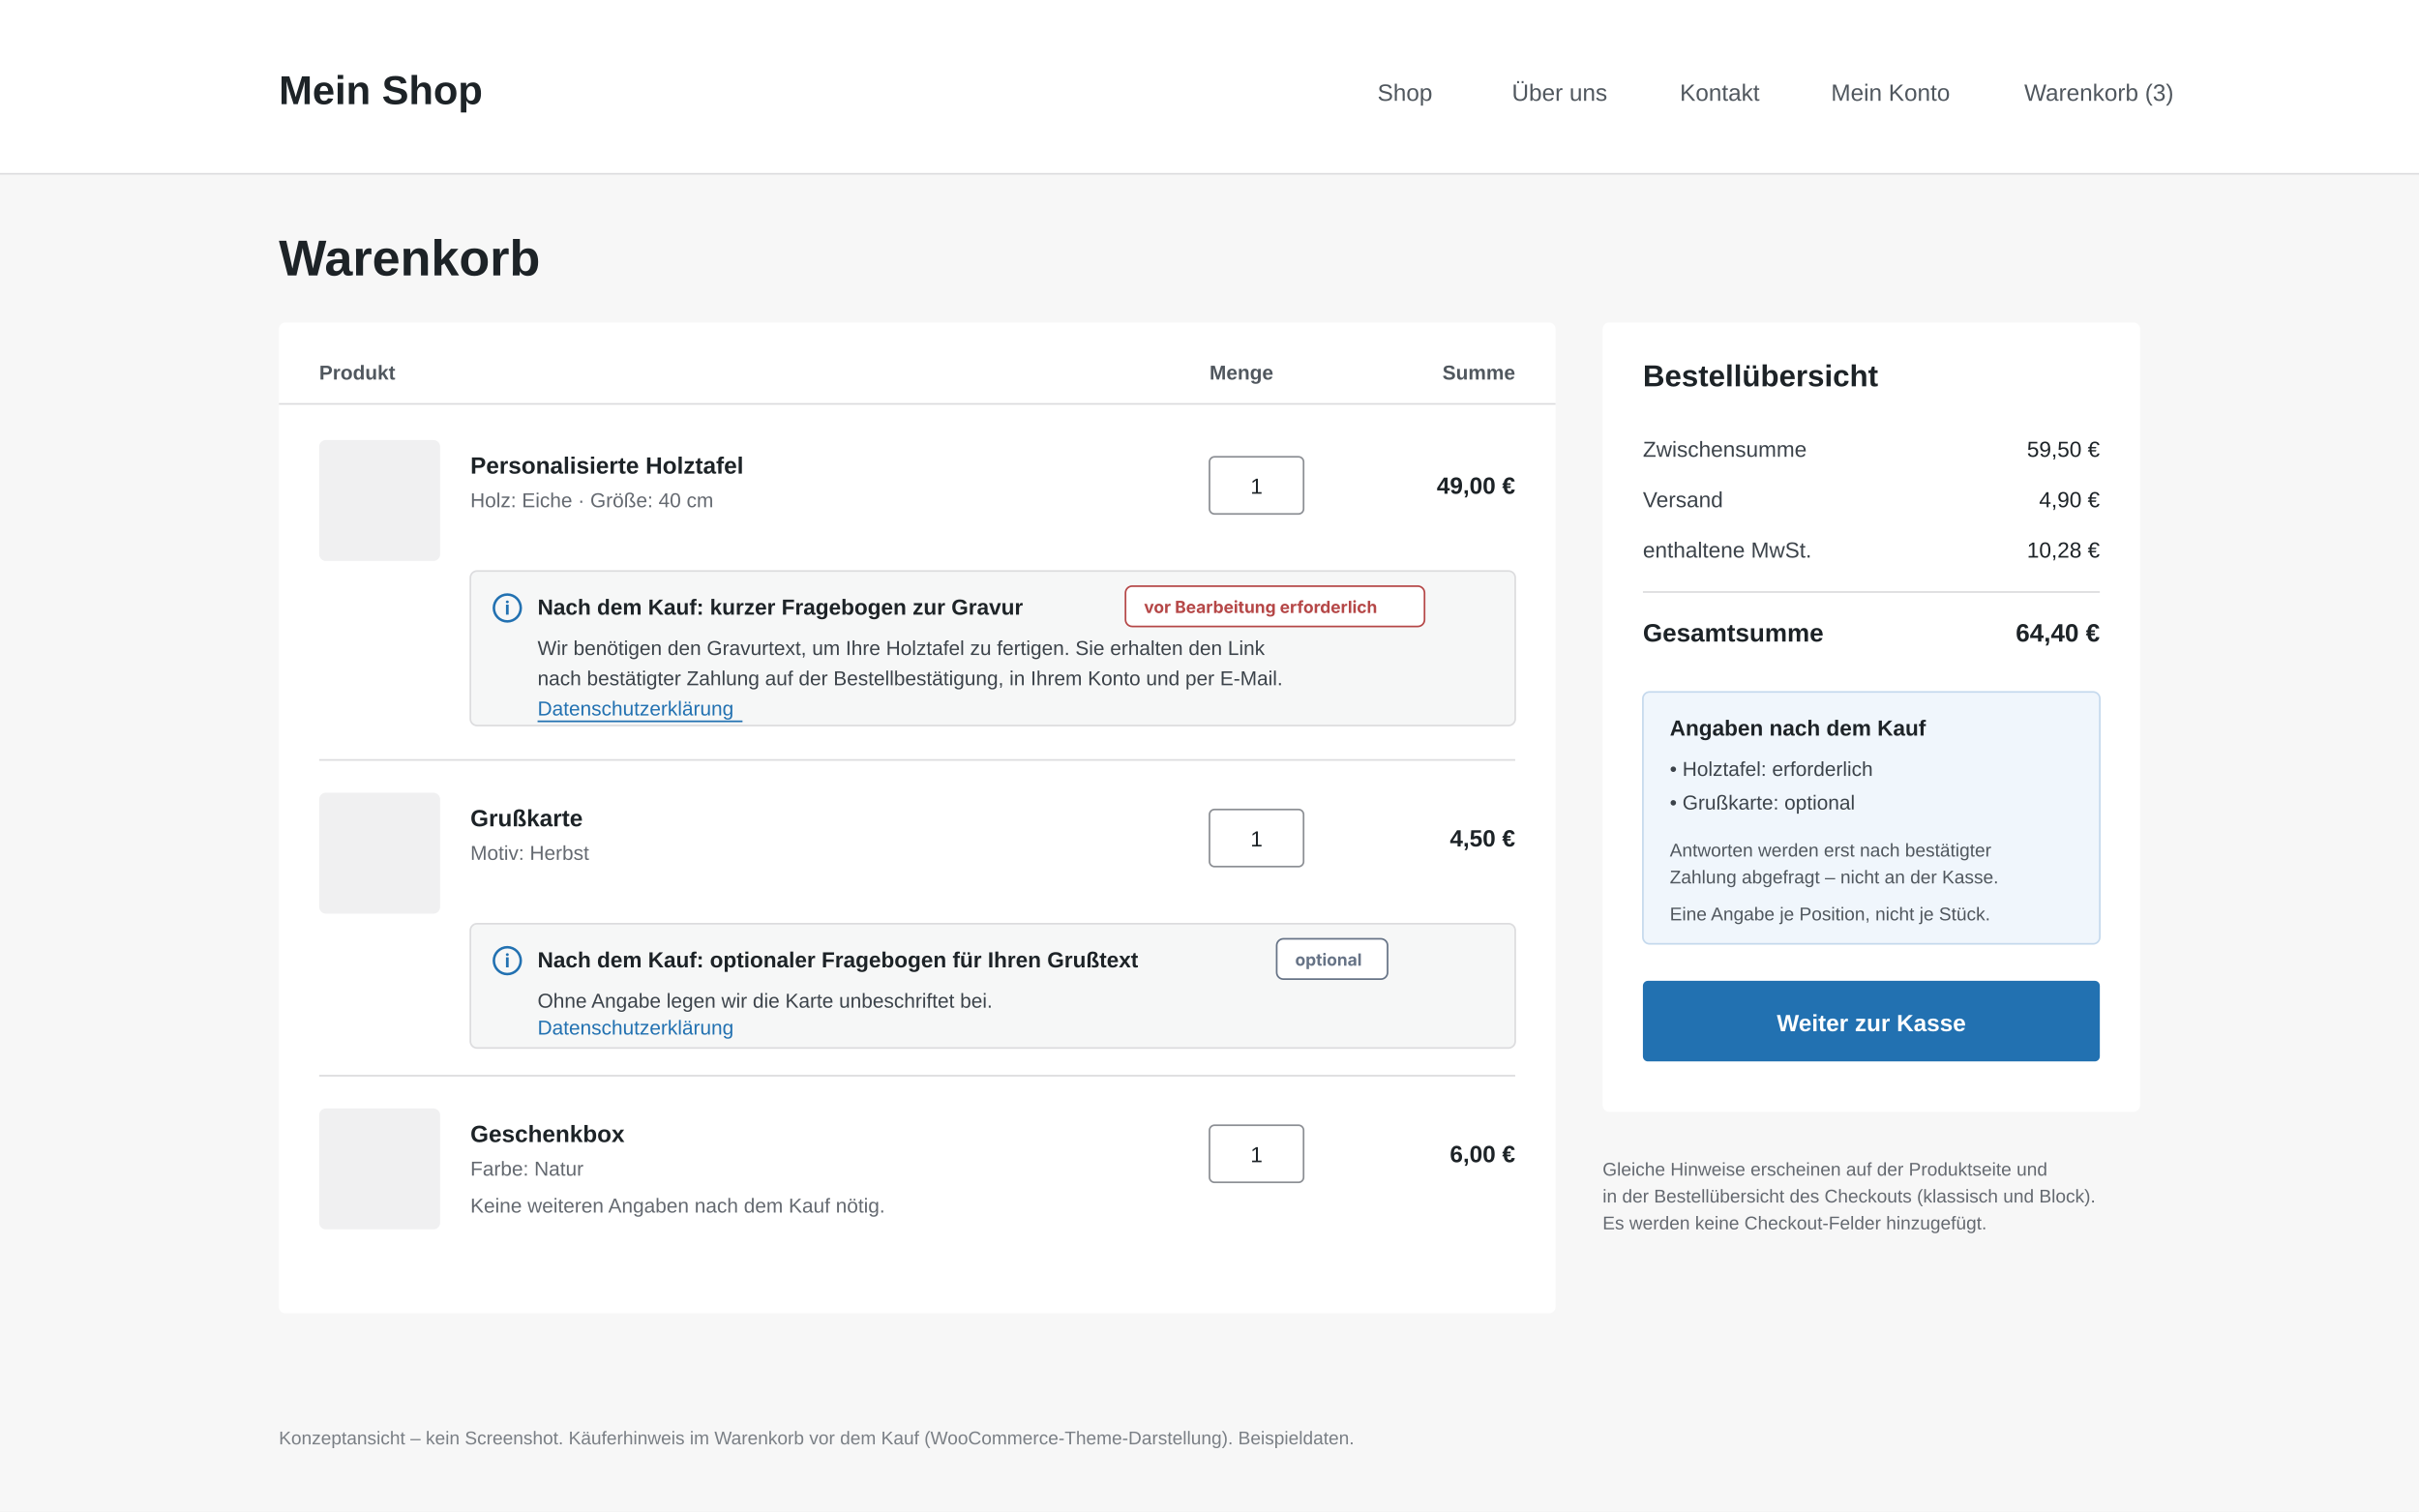
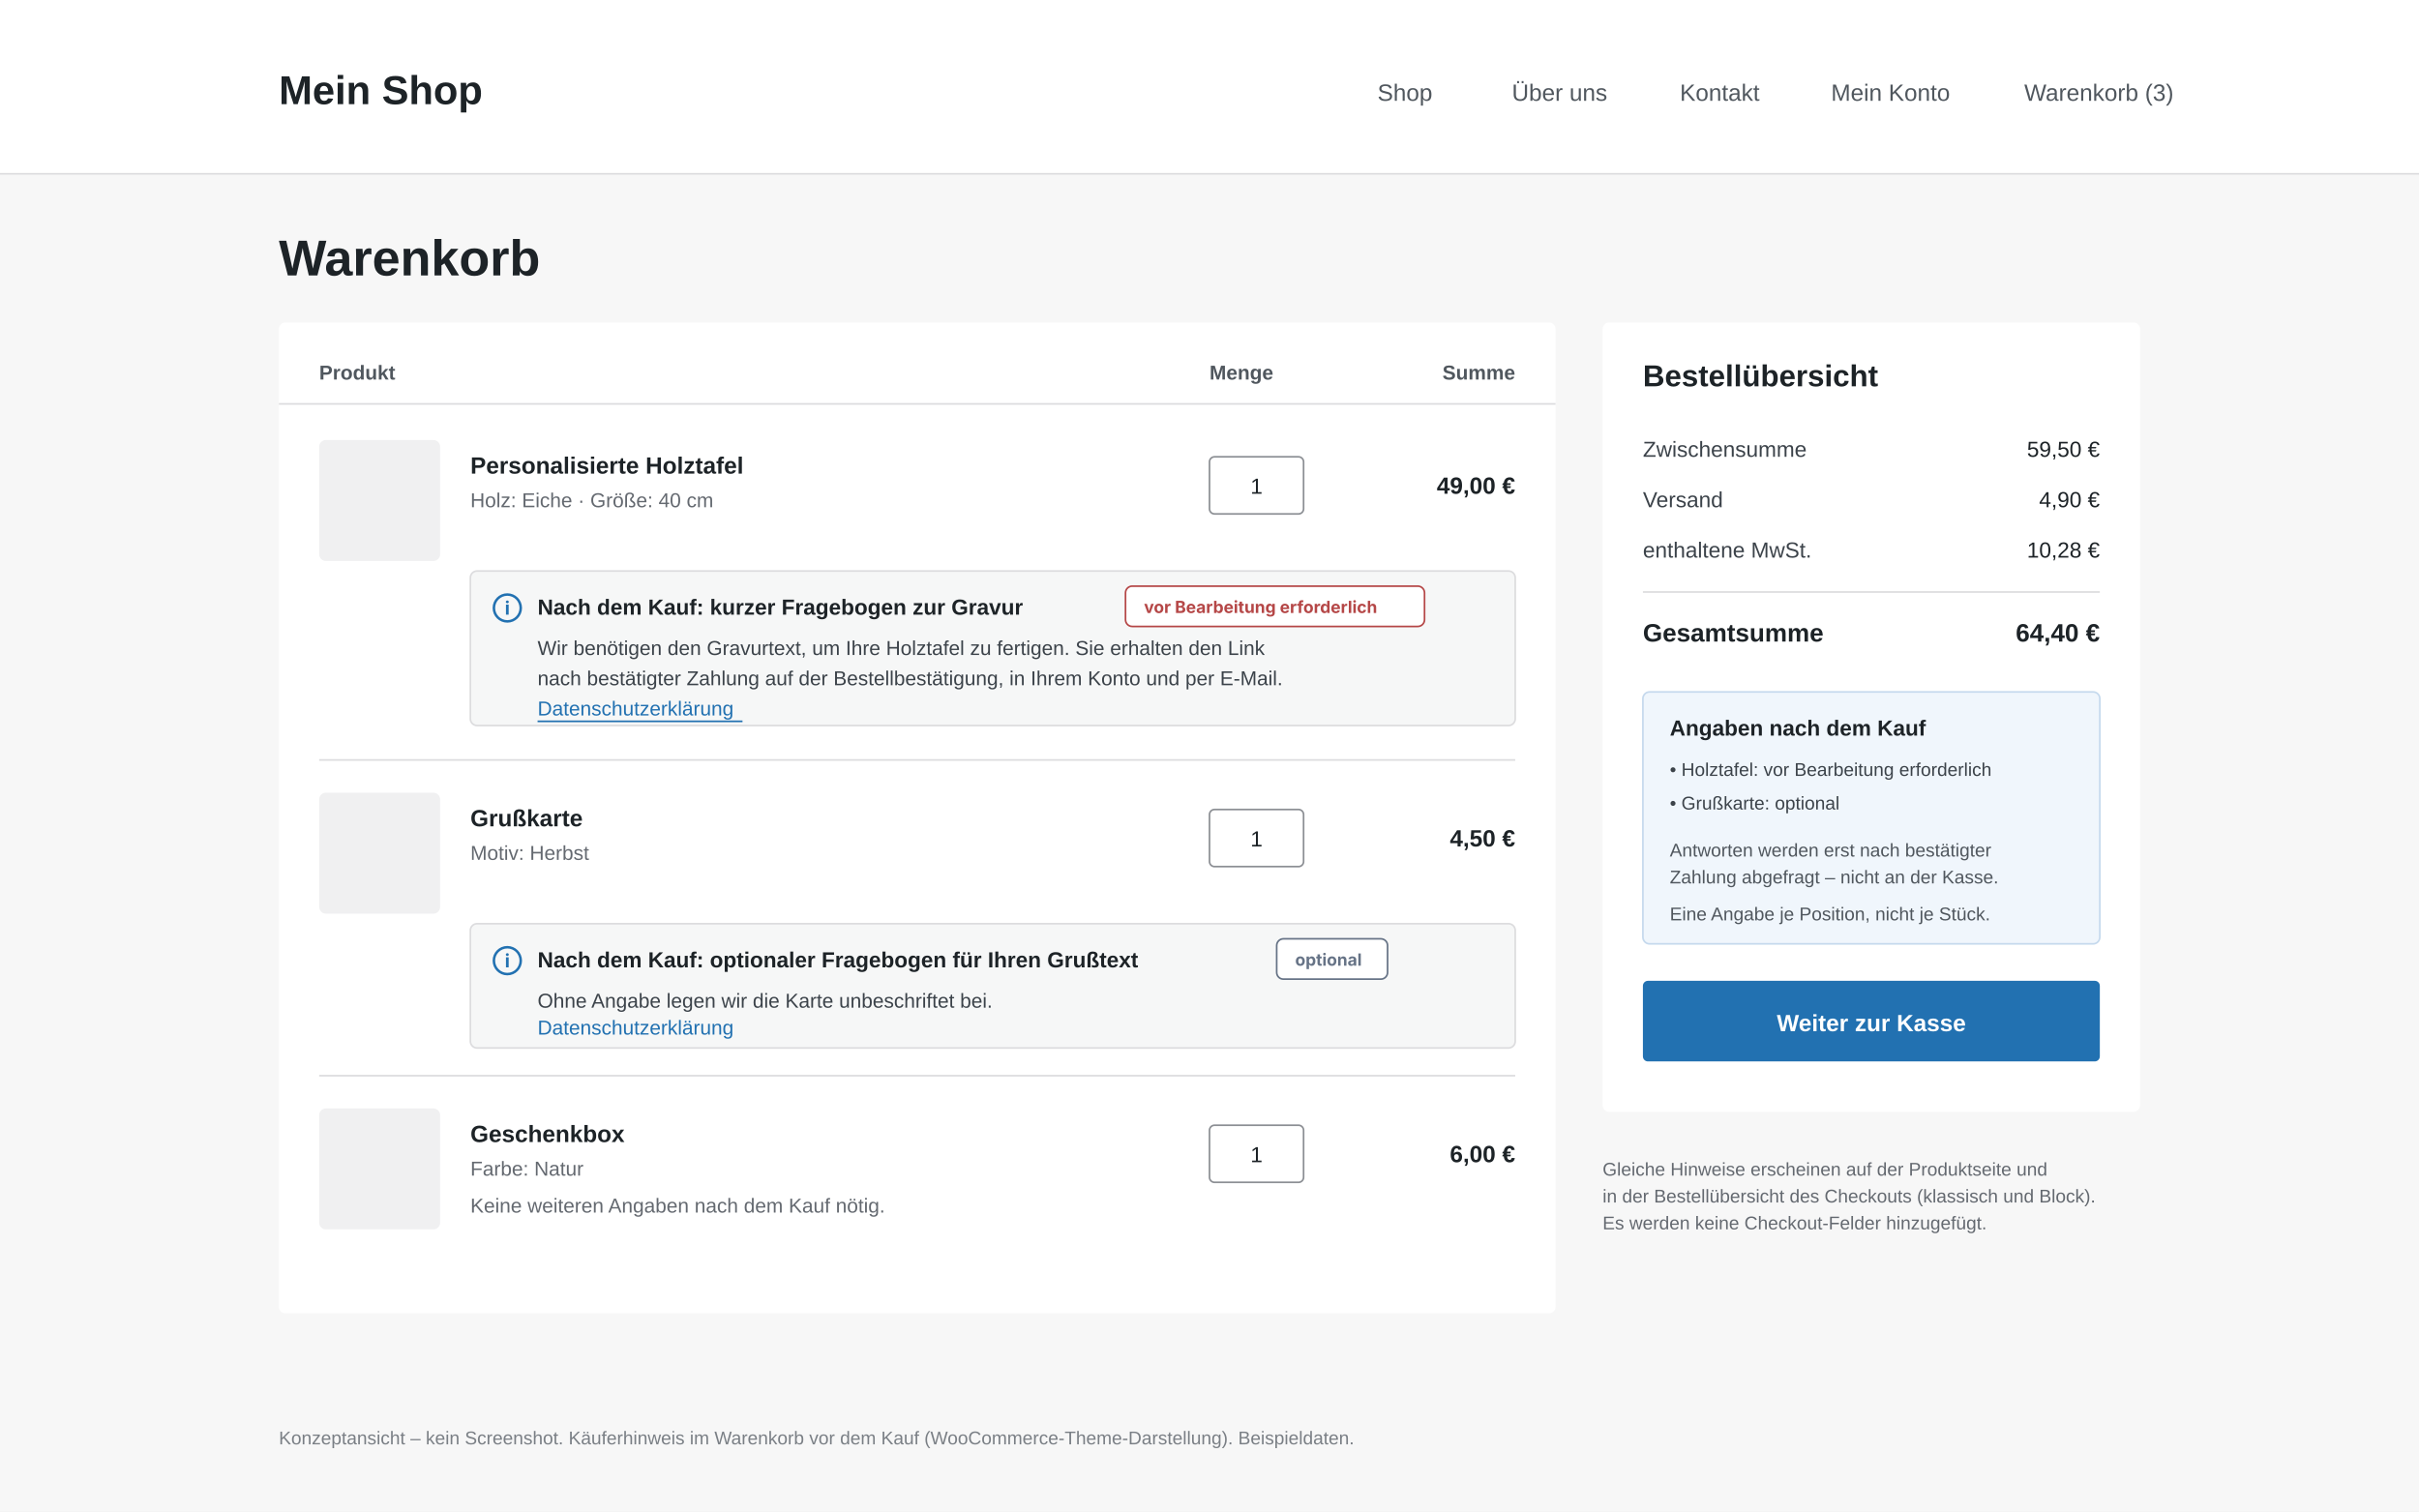
<svg xmlns="http://www.w3.org/2000/svg" width="1440" height="900" viewBox="0 0 1440 900">
  <rect x="0" y="0" width="1440" height="900" rx="0" fill="#f7f7f7" stroke="none" />
  <rect x="0" y="0" width="1440" height="104" rx="0" fill="#ffffff" stroke="none" />
  <text x="166" y="62" font-family="Arial, sans-serif" font-size="24" fill="#1d2327" font-weight="700">Mein Shop</text>
  <text x="820" y="60" font-family="Arial, sans-serif" font-size="14" fill="#50575e" font-weight="500">Shop</text>
  <text x="900" y="60" font-family="Arial, sans-serif" font-size="14" fill="#50575e" font-weight="500">Über uns</text>
  <text x="1000" y="60" font-family="Arial, sans-serif" font-size="14" fill="#50575e" font-weight="500">Kontakt</text>
  <text x="1090" y="60" font-family="Arial, sans-serif" font-size="14" fill="#50575e" font-weight="500">Mein Konto</text>
  <text x="1205" y="60" font-family="Arial, sans-serif" font-size="14" fill="#50575e" font-weight="500">Warenkorb (3)</text>
  <rect x="0" y="103" width="1440" height="1" rx="0" fill="#dcdcde" stroke="none" />
  <text x="166" y="164" font-family="Arial, sans-serif" font-size="30" fill="#1d2327" font-weight="700">Warenkorb</text>
  <rect x="166" y="192" width="760" height="590" rx="4" fill="#ffffff" stroke="none" />
  <text x="190" y="226" font-family="Arial, sans-serif" font-size="12" fill="#50575e" font-weight="700">Produkt</text>
  <text x="720" y="226" font-family="Arial, sans-serif" font-size="12" fill="#50575e" font-weight="700">Menge</text>
  <text x="902" y="226" font-family="Arial, sans-serif" font-size="12" fill="#50575e" font-weight="700" text-anchor="end">Summe</text>
  <rect x="166" y="240" width="760" height="1" rx="0" fill="#dcdcde" stroke="none" />
  <rect x="190" y="262" width="72" height="72" rx="4" fill="#f0f0f1" stroke="none" />
  <text x="280" y="282" font-family="Arial, sans-serif" font-size="14" fill="#1d2327" font-weight="700">Personalisierte Holztafel</text>
  <text x="280" y="302" font-family="Arial, sans-serif" font-size="12" fill="#646970" font-weight="400">Holz: Eiche · Größe: 40 cm</text>
  <rect x="720" y="272" width="56" height="34" rx="3" fill="#ffffff" stroke="#8c8f94" stroke-width="1" />
  <text x="748" y="294" font-family="Arial, sans-serif" font-size="13" fill="#1d2327" font-weight="400" text-anchor="middle">1</text>
  <text x="902" y="294" font-family="Arial, sans-serif" font-size="14" fill="#1d2327" font-weight="700" text-anchor="end">49,00 €</text>
  <rect x="280" y="340" width="622" height="92" rx="4" fill="#f6f7f7" stroke="#dcdcde" stroke-width="1" />
  <circle cx="302" cy="362" r="8" fill="none" stroke="#2271b1" stroke-width="1.5" />
  <text x="302" y="366" font-family="Inter,Arial,sans-serif" font-size="11" fill="#2271b1" font-weight="700" text-anchor="middle">i</text>
  <text x="320" y="366" font-family="Arial, sans-serif" font-size="13" fill="#1d2327" font-weight="700">Nach dem Kauf: kurzer Fragebogen zur Gravur</text>
  <rect x="670" y="349" width="178" height="24" rx="4" fill="#FFFFFF" stroke="#B54747" stroke-width="1" />
  <text x="681" y="365" font-family="Inter,Arial,sans-serif" font-size="10" fill="#B54747" font-weight="650">vor Bearbeitung erforderlich</text>
  <text x="320" y="390" font-family="Arial, sans-serif" font-size="12" fill="#3c434a" font-weight="400">Wir benötigen den Gravurtext, um Ihre Holztafel zu fertigen. Sie erhalten den Link</text>
  <text x="320" y="408" font-family="Arial, sans-serif" font-size="12" fill="#3c434a" font-weight="400">nach bestätigter Zahlung auf der Bestellbestätigung, in Ihrem Konto und per E-Mail.</text>
  <text x="320" y="426" font-family="Arial, sans-serif" font-size="12" fill="#2271b1" font-weight="400">Datenschutzerklärung</text>
  <rect x="320" y="429" width="122" height="1" rx="0" fill="#2271b1" stroke="none" />
  <rect x="190" y="452" width="712" height="1" rx="0" fill="#dcdcde" stroke="none" />
  <rect x="190" y="472" width="72" height="72" rx="4" fill="#f0f0f1" stroke="none" />
  <text x="280" y="492" font-family="Arial, sans-serif" font-size="14" fill="#1d2327" font-weight="700">Grußkarte</text>
  <text x="280" y="512" font-family="Arial, sans-serif" font-size="12" fill="#646970" font-weight="400">Motiv: Herbst</text>
  <rect x="720" y="482" width="56" height="34" rx="3" fill="#ffffff" stroke="#8c8f94" stroke-width="1" />
  <text x="748" y="504" font-family="Arial, sans-serif" font-size="13" fill="#1d2327" font-weight="400" text-anchor="middle">1</text>
  <text x="902" y="504" font-family="Arial, sans-serif" font-size="14" fill="#1d2327" font-weight="700" text-anchor="end">4,50 €</text>
  <rect x="280" y="550" width="622" height="74" rx="4" fill="#f6f7f7" stroke="#dcdcde" stroke-width="1" />
  <circle cx="302" cy="572" r="8" fill="none" stroke="#2271b1" stroke-width="1.5" />
  <text x="302" y="576" font-family="Inter,Arial,sans-serif" font-size="11" fill="#2271b1" font-weight="700" text-anchor="middle">i</text>
  <text x="320" y="576" font-family="Arial, sans-serif" font-size="13" fill="#1d2327" font-weight="700">Nach dem Kauf: optionaler Fragebogen für Ihren Grußtext</text>
  <rect x="760" y="559" width="66" height="24" rx="4" fill="#FFFFFF" stroke="#667386" stroke-width="1" />
  <text x="771" y="575" font-family="Inter,Arial,sans-serif" font-size="10" fill="#667386" font-weight="650">optional</text>
  <text x="320" y="600" font-family="Arial, sans-serif" font-size="12" fill="#3c434a" font-weight="400">Ohne Angabe legen wir die Karte unbeschriftet bei.</text>
  <text x="320" y="616" font-family="Arial, sans-serif" font-size="12" fill="#2271b1" font-weight="400">Datenschutzerklärung</text>
  <rect x="190" y="640" width="712" height="1" rx="0" fill="#dcdcde" stroke="none" />
  <rect x="190" y="660" width="72" height="72" rx="4" fill="#f0f0f1" stroke="none" />
  <text x="280" y="680" font-family="Arial, sans-serif" font-size="14" fill="#1d2327" font-weight="700">Geschenkbox</text>
  <text x="280" y="700" font-family="Arial, sans-serif" font-size="12" fill="#646970" font-weight="400">Farbe: Natur</text>
  <rect x="720" y="670" width="56" height="34" rx="3" fill="#ffffff" stroke="#8c8f94" stroke-width="1" />
  <text x="748" y="692" font-family="Arial, sans-serif" font-size="13" fill="#1d2327" font-weight="400" text-anchor="middle">1</text>
  <text x="902" y="692" font-family="Arial, sans-serif" font-size="14" fill="#1d2327" font-weight="700" text-anchor="end">6,00 €</text>
  <text x="280" y="722" font-family="Arial, sans-serif" font-size="12" fill="#646970" font-weight="400">Keine weiteren Angaben nach dem Kauf nötig.</text>
  <rect x="954" y="192" width="320" height="470" rx="4" fill="#ffffff" stroke="none" />
  <text x="978" y="230" font-family="Arial, sans-serif" font-size="18" fill="#1d2327" font-weight="700">Bestellübersicht</text>
  <text x="978" y="272" font-family="Arial, sans-serif" font-size="13" fill="#3c434a" font-weight="400">Zwischensumme</text>
  <text x="1250" y="272" font-family="Arial, sans-serif" font-size="13" fill="#1d2327" font-weight="400" text-anchor="end">59,50 €</text>
  <text x="978" y="302" font-family="Arial, sans-serif" font-size="13" fill="#3c434a" font-weight="400">Versand</text>
  <text x="1250" y="302" font-family="Arial, sans-serif" font-size="13" fill="#1d2327" font-weight="400" text-anchor="end">4,90 €</text>
  <text x="978" y="332" font-family="Arial, sans-serif" font-size="13" fill="#3c434a" font-weight="400">enthaltene MwSt.</text>
  <text x="1250" y="332" font-family="Arial, sans-serif" font-size="13" fill="#1d2327" font-weight="400" text-anchor="end">10,28 €</text>
  <rect x="978" y="352" width="272" height="1" rx="0" fill="#dcdcde" stroke="none" />
  <text x="978" y="382" font-family="Arial, sans-serif" font-size="15" fill="#1d2327" font-weight="700">Gesamtsumme</text>
  <text x="1250" y="382" font-family="Arial, sans-serif" font-size="15" fill="#1d2327" font-weight="700" text-anchor="end">64,40 €</text>
  <rect x="978" y="412" width="272" height="150" rx="4" fill="#f0f6fc" stroke="#c5d9ed" stroke-width="1" />
  <text x="994" y="438" font-family="Arial, sans-serif" font-size="13" fill="#1d2327" font-weight="700">Angaben nach dem Kauf</text>
-   <text x="994" y="462" font-family="Arial, sans-serif" font-size="12" fill="#3c434a" font-weight="400">• Holztafel: erforderlich</text>
-   <text x="994" y="482" font-family="Arial, sans-serif" font-size="12" fill="#3c434a" font-weight="400">• Grußkarte: optional</text>
+   <text x="994" y="462" font-family="Arial, sans-serif" font-size="11" fill="#3c434a" font-weight="400">• Holztafel: vor Bearbeitung erforderlich</text>
+   <text x="994" y="482" font-family="Arial, sans-serif" font-size="11" fill="#3c434a" font-weight="400">• Grußkarte: optional</text>
  <text x="994" y="510" font-family="Arial, sans-serif" font-size="11" fill="#50575e" font-weight="400">Antworten werden erst nach bestätigter</text>
  <text x="994" y="526" font-family="Arial, sans-serif" font-size="11" fill="#50575e" font-weight="400">Zahlung abgefragt – nicht an der Kasse.</text>
  <text x="994" y="548" font-family="Arial, sans-serif" font-size="11" fill="#50575e" font-weight="400">Eine Angabe je Position, nicht je Stück.</text>
  <rect x="978" y="584" width="272" height="48" rx="3" fill="#2271b1" stroke="none" />
  <text x="1114" y="614" font-family="Arial, sans-serif" font-size="14" fill="#ffffff" font-weight="600" text-anchor="middle">Weiter zur Kasse</text>
  <text x="954" y="700" font-family="Arial, sans-serif" font-size="11" fill="#646970" font-weight="400">Gleiche Hinweise erscheinen auf der Produktseite und</text>
  <text x="954" y="716" font-family="Arial, sans-serif" font-size="11" fill="#646970" font-weight="400">in der Bestellübersicht des Checkouts (klassisch und Block).</text>
  <text x="954" y="732" font-family="Arial, sans-serif" font-size="11" fill="#646970" font-weight="400">Es werden keine Checkout-Felder hinzugefügt.</text>
  <text x="166" y="860" font-family="Arial, sans-serif" font-size="11" fill="#7a7f85" font-weight="400">Konzeptansicht – kein Screenshot. Käuferhinweis im Warenkorb vor dem Kauf (WooCommerce-Theme-Darstellung). Beispieldaten.</text>
</svg>
